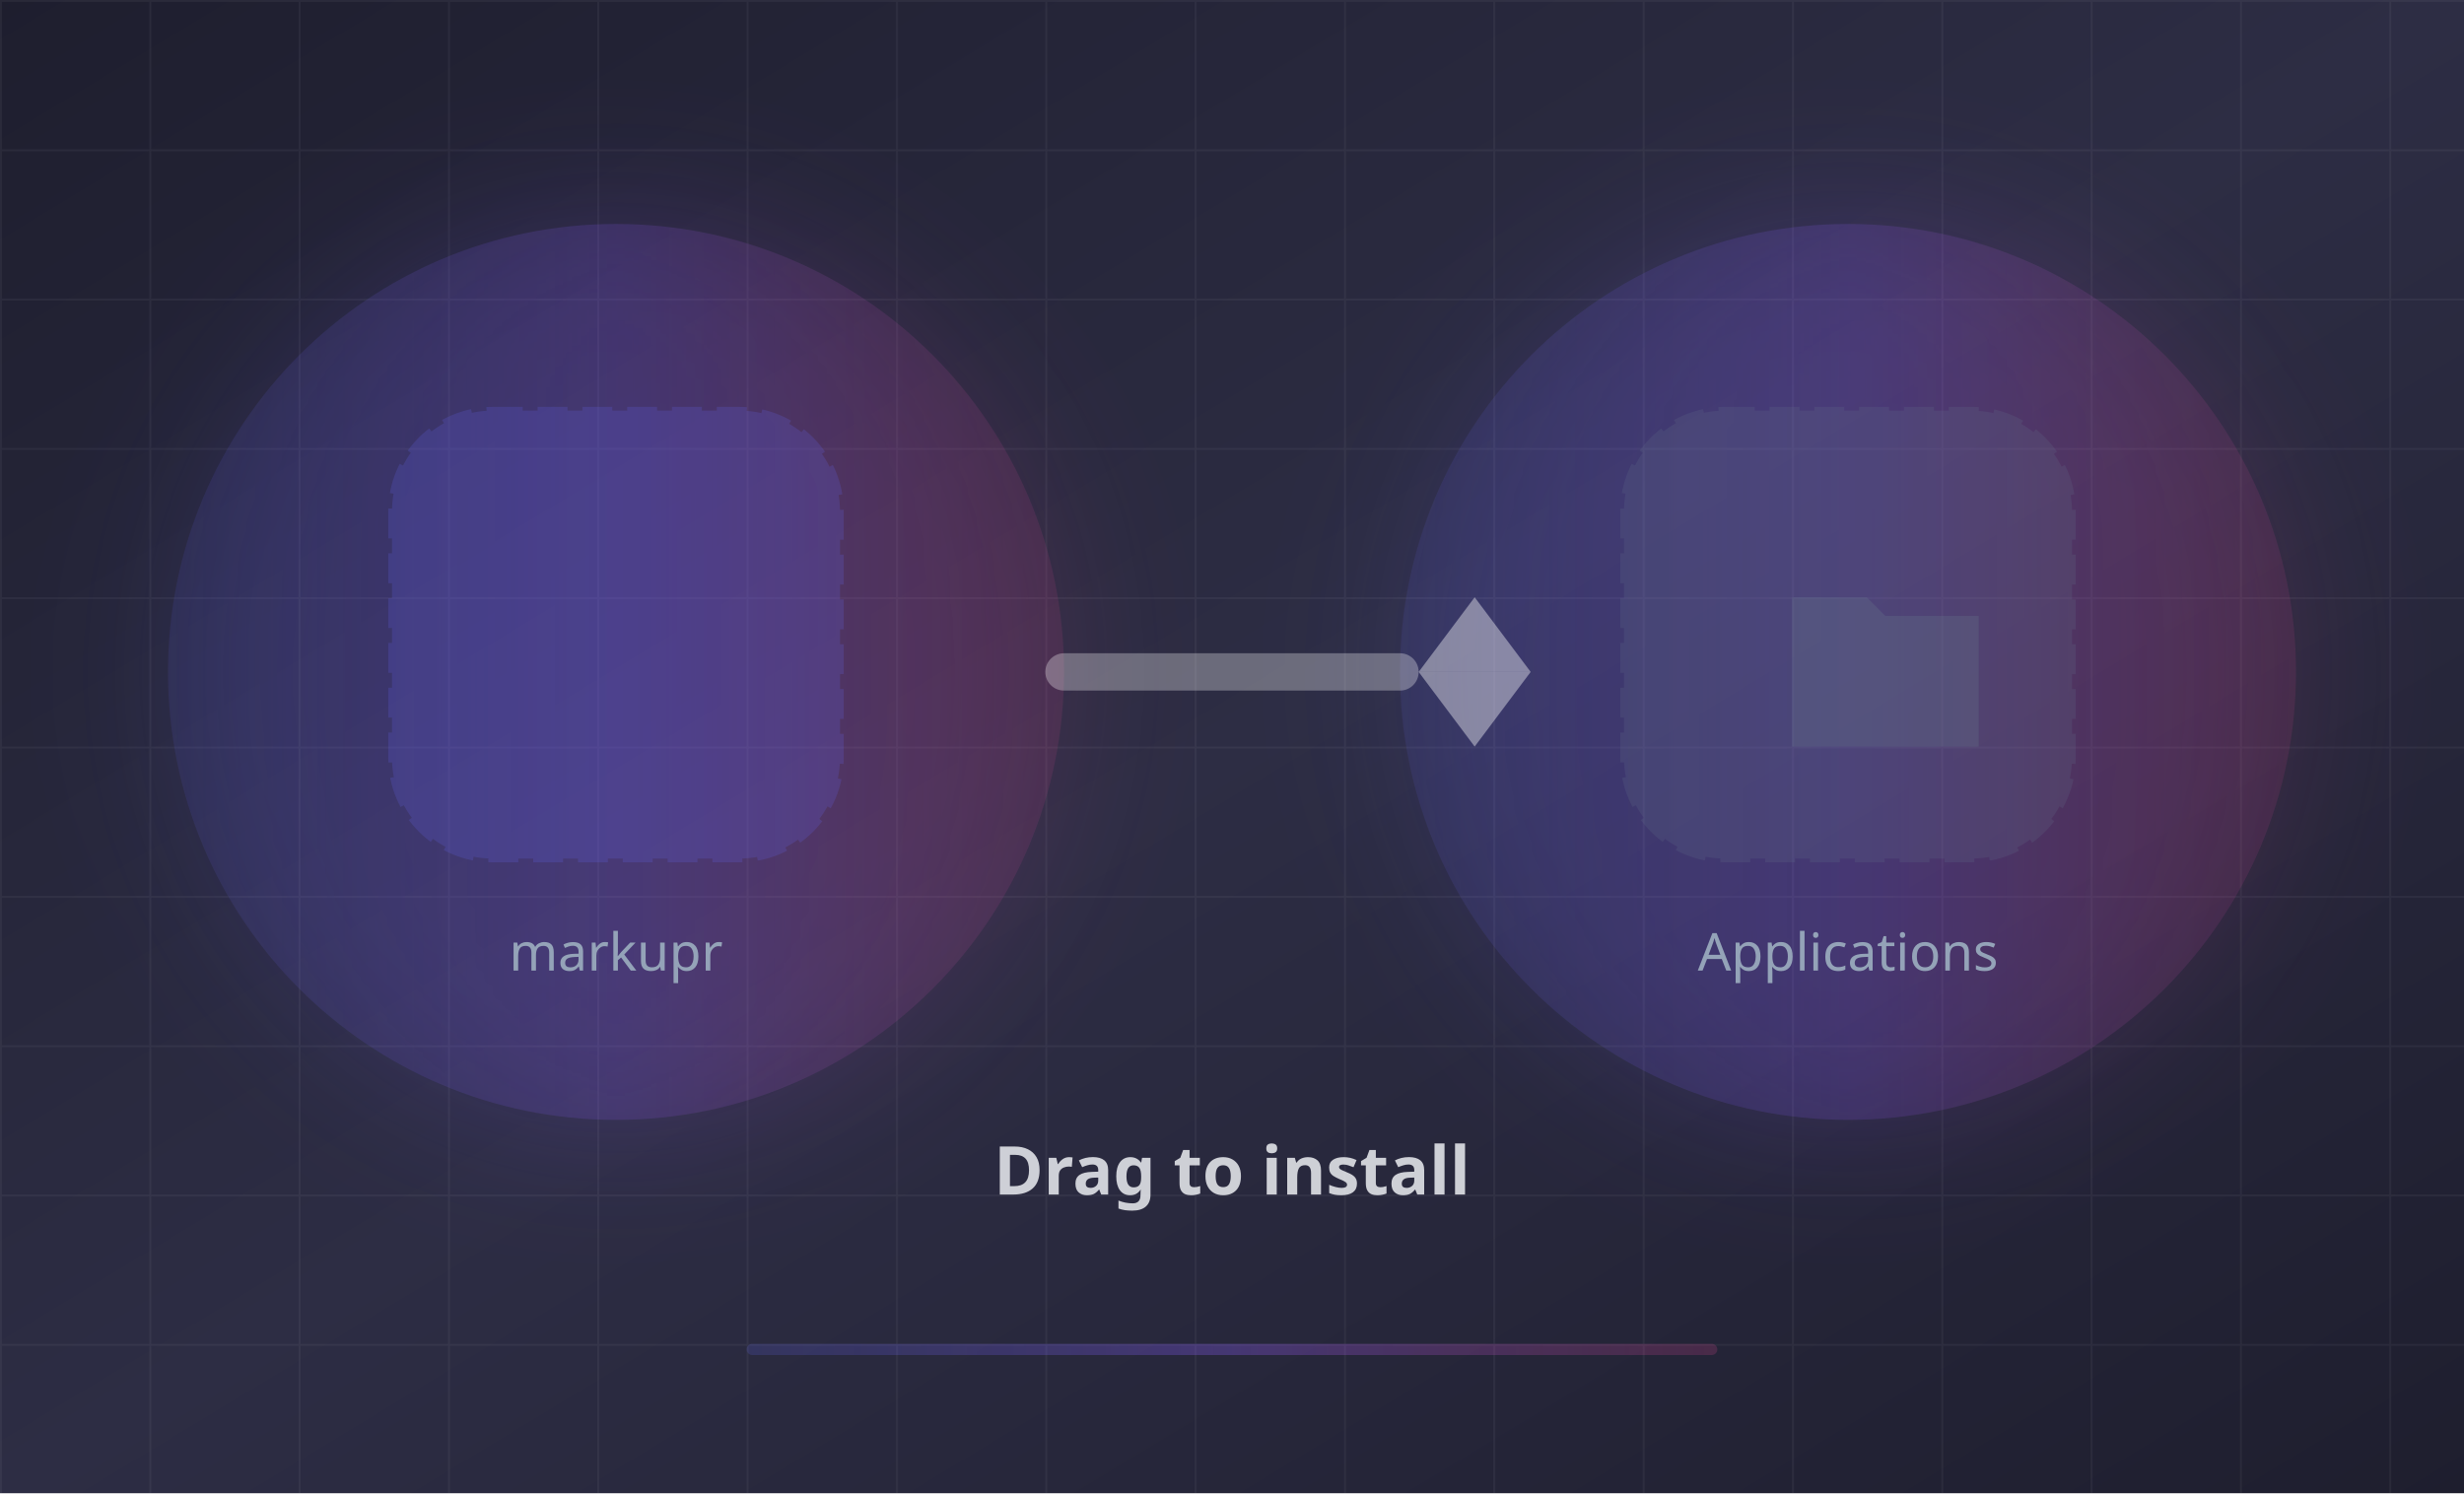
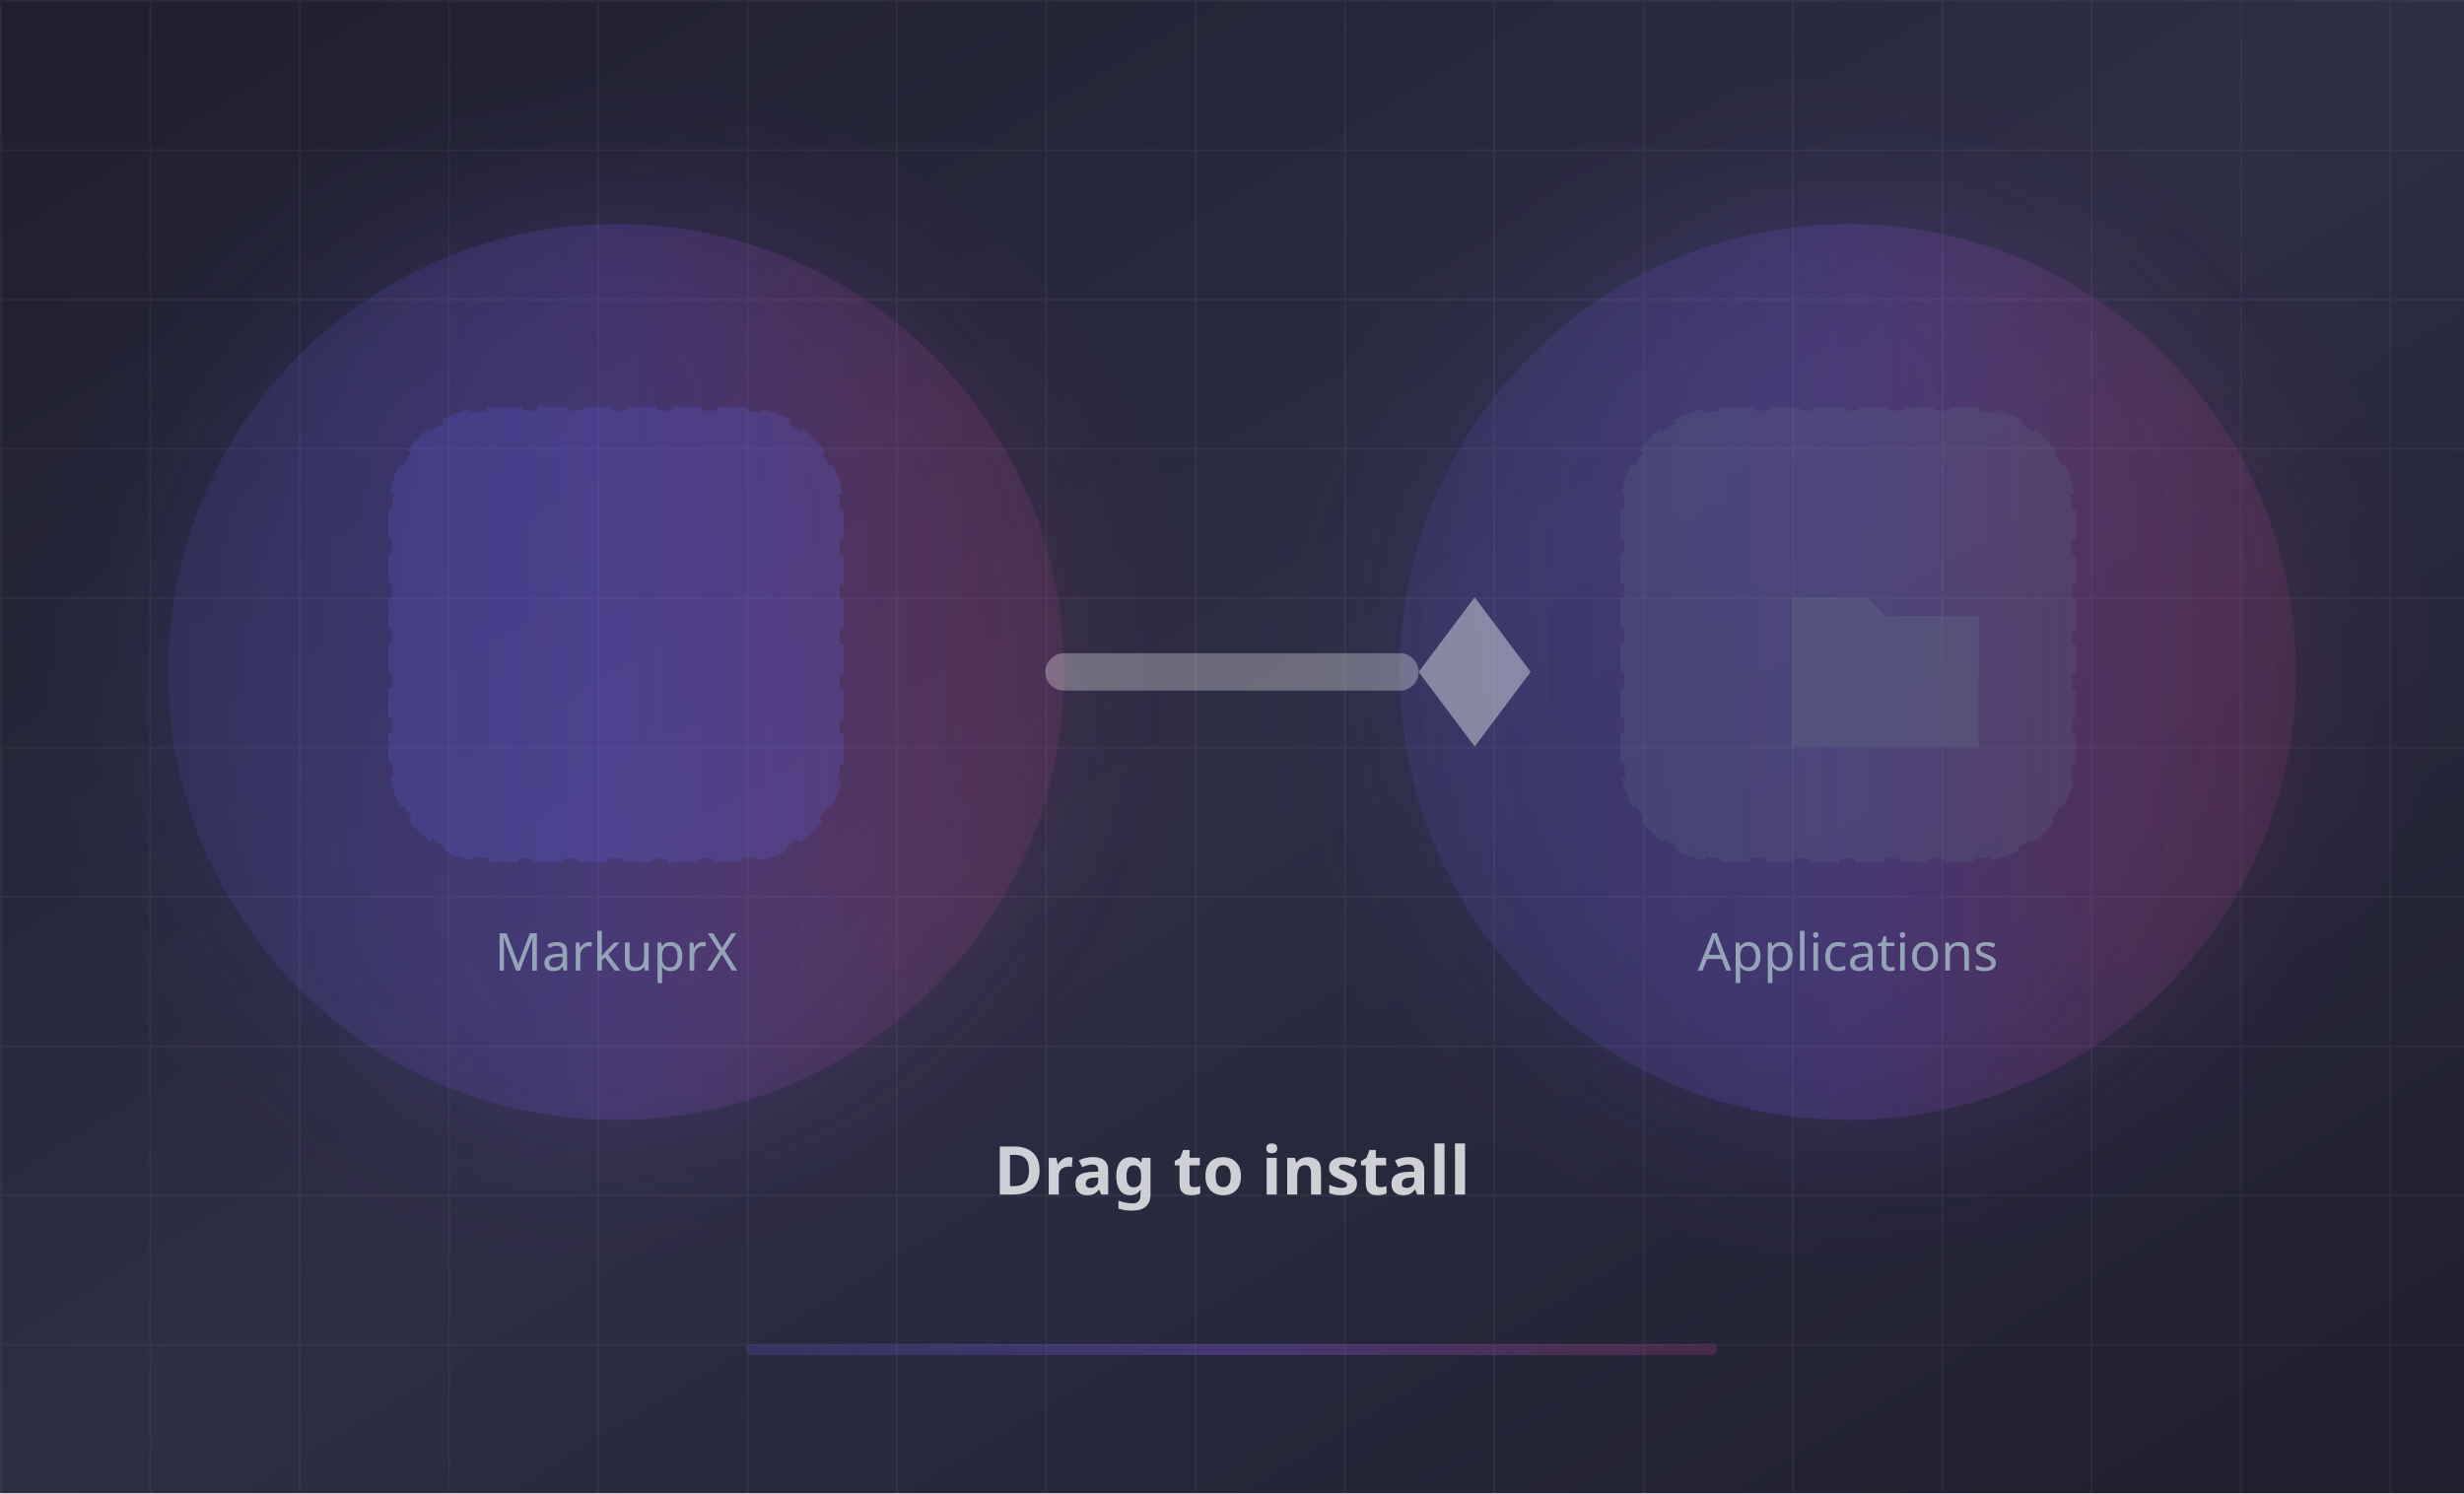
<svg xmlns="http://www.w3.org/2000/svg" width="660" height="400" viewBox="0 0 660 400" fill="none">
  <defs>
    <linearGradient id="dmgBgGrad" x1="0%" y1="0%" x2="100%" y2="100%">
      <stop offset="0%" style="stop-color:#1E1E2E" />
      <stop offset="50%" style="stop-color:#2D2D44" />
      <stop offset="100%" style="stop-color:#1E1E2E" />
    </linearGradient>
    <linearGradient id="dmgAccent" x1="0%" y1="0%" x2="100%" y2="0%">
      <stop offset="0%" style="stop-color:#6366F1" stop-opacity="0.3" />
      <stop offset="50%" style="stop-color:#8B5CF6" stop-opacity="0.5" />
      <stop offset="100%" style="stop-color:#EC4899" stop-opacity="0.3" />
    </linearGradient>
    <filter id="dmgGlow" x="-50%" y="-50%" width="200%" height="200%">
      <feGaussianBlur stdDeviation="20" result="blur" />
      <feComposite in="SourceGraphic" in2="blur" operator="over" />
    </filter>
  </defs>
  <rect width="660" height="400" fill="url(#dmgBgGrad)" />
  <g opacity="0.05">
    <pattern id="grid" width="40" height="40" patternUnits="userSpaceOnUse">
      <path d="M 40 0 L 0 0 0 40" fill="none" stroke="white" stroke-width="1" />
    </pattern>
    <rect width="660" height="400" fill="url(#grid)" />
  </g>
  <circle cx="165" cy="180" r="120" fill="url(#dmgAccent)" filter="url(#dmgGlow)" opacity="0.4" />
  <circle cx="495" cy="180" r="120" fill="url(#dmgAccent)" filter="url(#dmgGlow)" opacity="0.4" />
  <g transform="translate(105, 110)">
    <rect width="120" height="120" rx="27" fill="#6366F1" opacity="0.2" stroke="#6366F1" stroke-width="2" stroke-dasharray="8 4" />
-     <text x="60" y="150" text-anchor="middle" font-family="system-ui, sans-serif" font-size="14" fill="#94A3B8">markupr</text>
+     <text x="60" y="150" text-anchor="middle" font-family="system-ui, sans-serif" font-size="14" fill="#94A3B8">MarkuprX</text>
  </g>
  <g transform="translate(280, 155)">
    <rect x="0" y="20" width="100" height="10" rx="5" fill="white" opacity="0.3" />
    <polygon points="100,25 130,25 115,5" fill="white" opacity="0.4" />
    <polygon points="100,25 130,25 115,45" fill="white" opacity="0.4" />
  </g>
  <g transform="translate(435, 110)">
    <rect width="120" height="120" rx="27" fill="#64748B" opacity="0.2" stroke="#64748B" stroke-width="2" stroke-dasharray="8 4" />
    <path d="M45 50 L45 90 L95 90 L95 55 L70 55 L65 50 Z" fill="#64748B" opacity="0.3" />
    <text x="60" y="150" text-anchor="middle" font-family="system-ui, sans-serif" font-size="14" fill="#94A3B8">Applications</text>
  </g>
  <text x="330" y="320" text-anchor="middle" font-family="system-ui, sans-serif" font-size="18" font-weight="600" fill="#F8FAFC" opacity="0.8">
    Drag to install
  </text>
  <rect x="200" y="360" width="260" height="3" rx="1.5" fill="url(#dmgAccent)" opacity="0.6" />
</svg>
